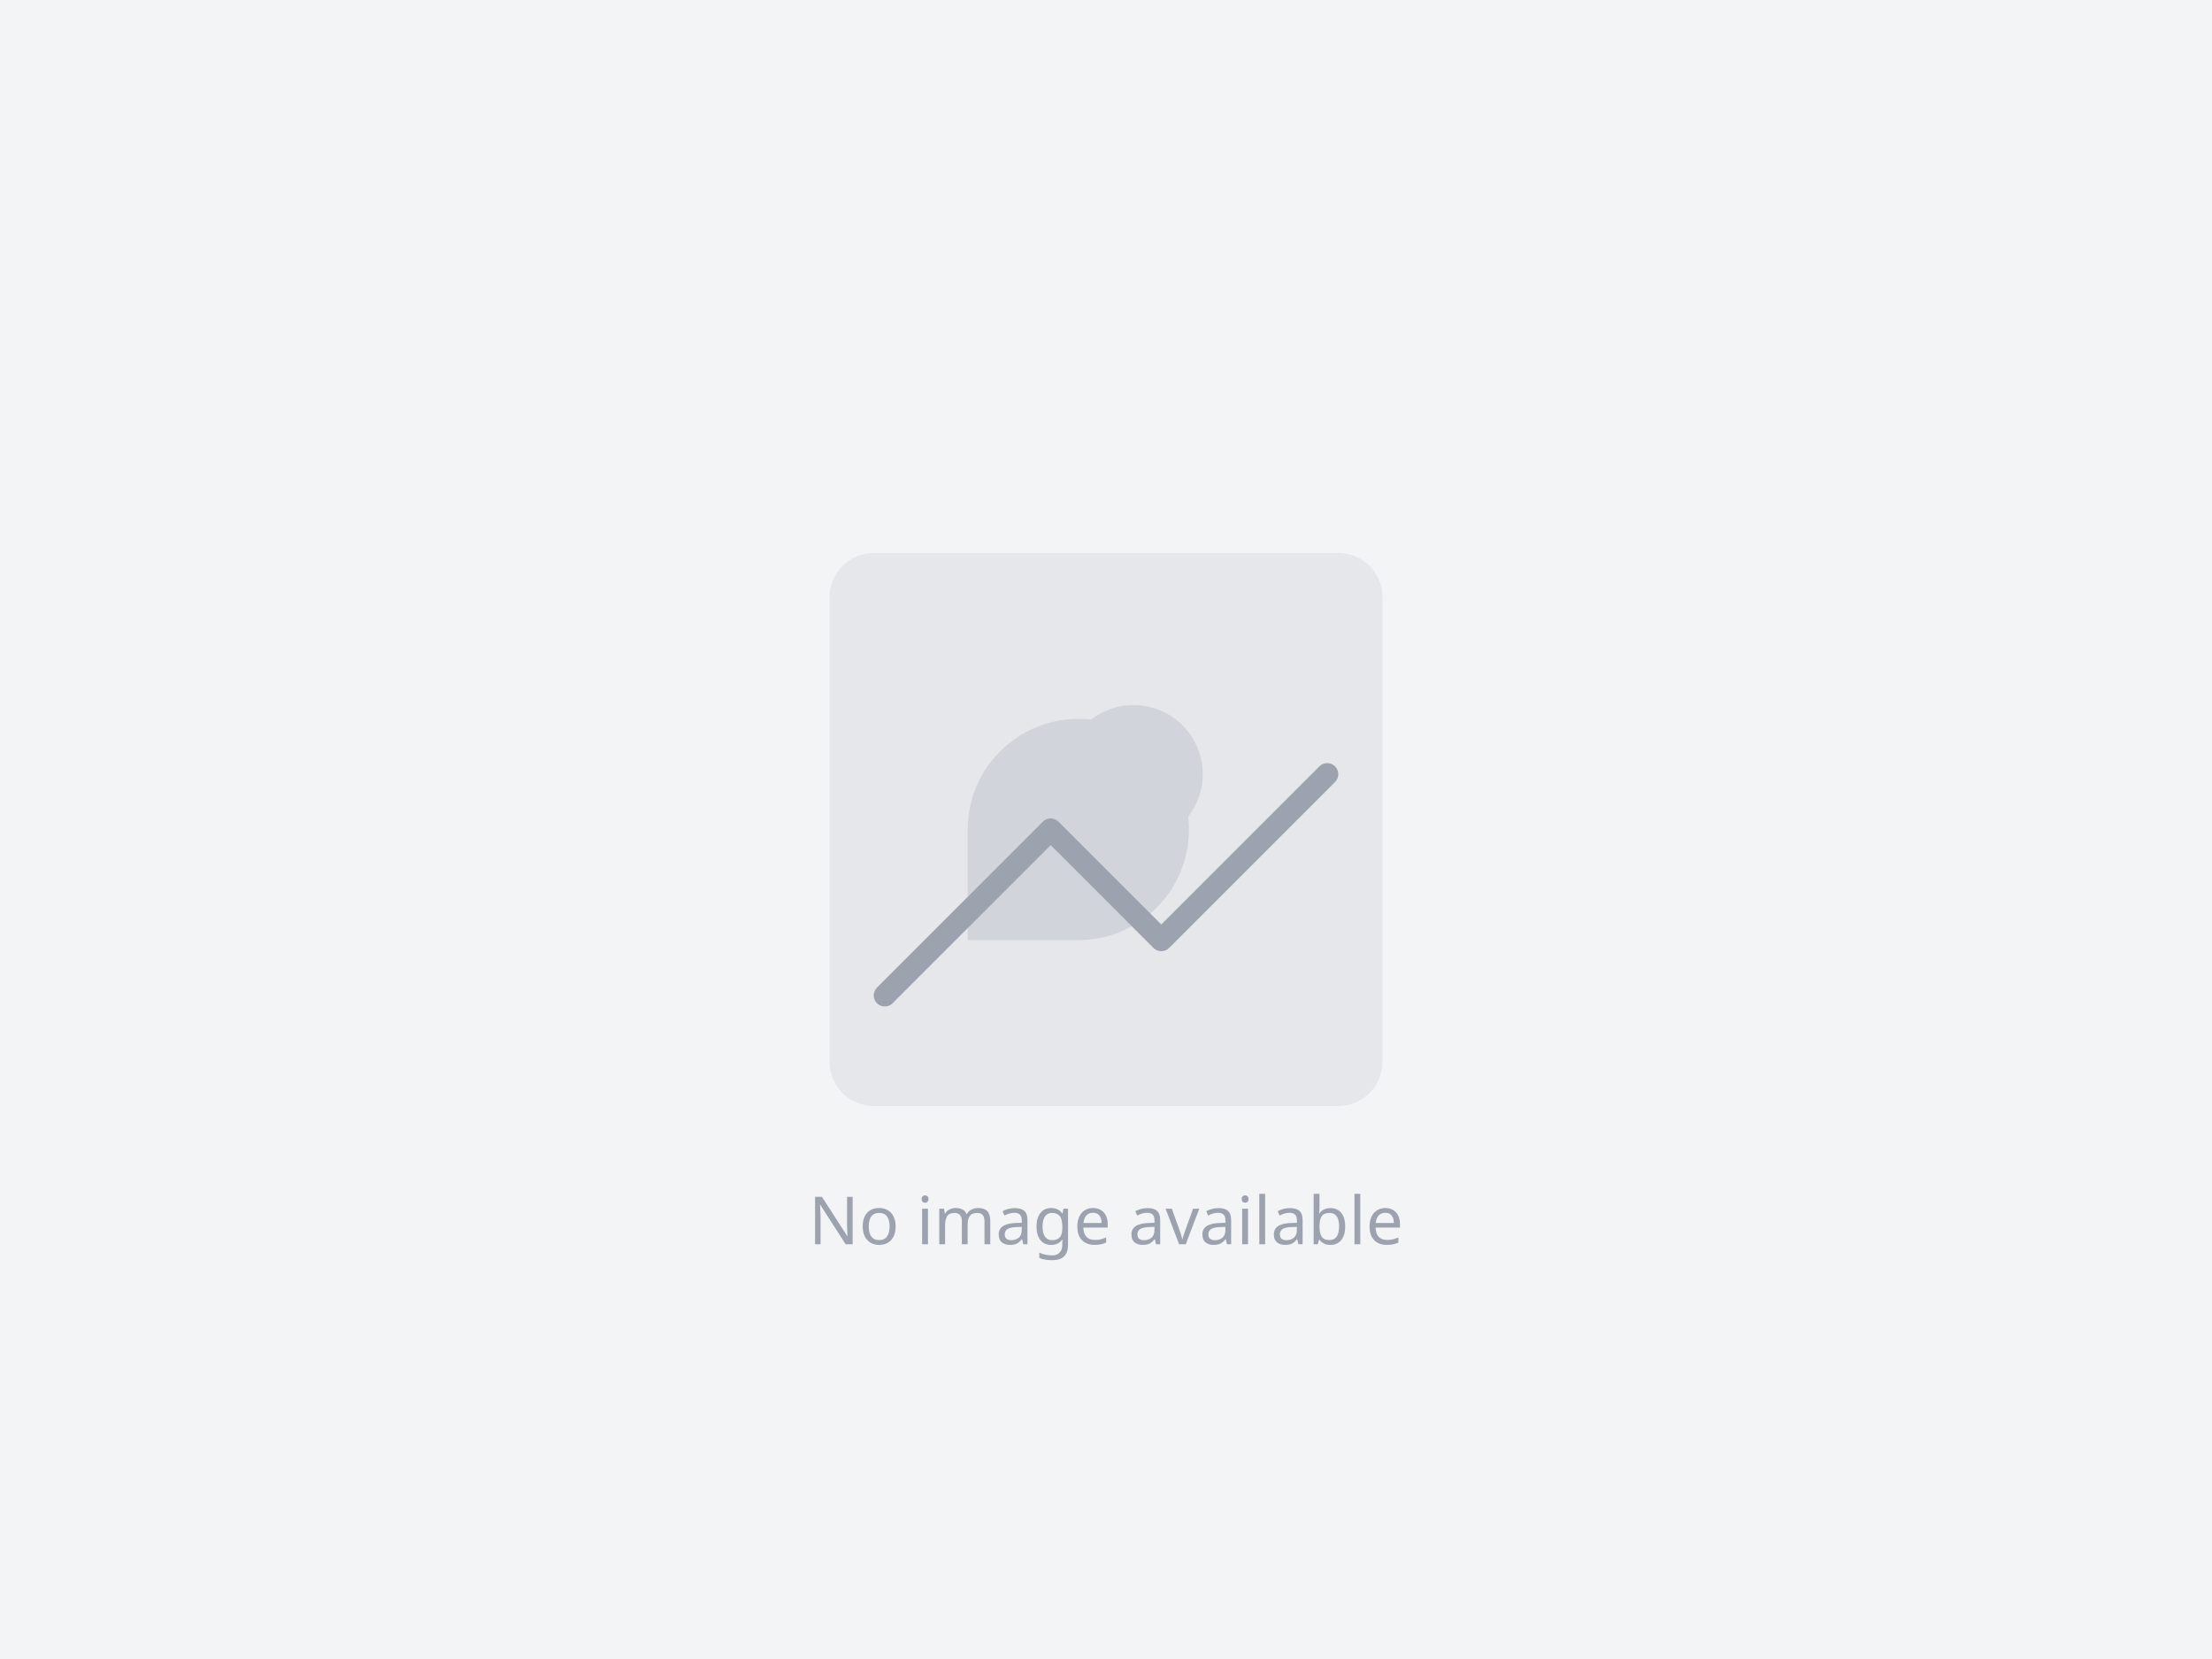
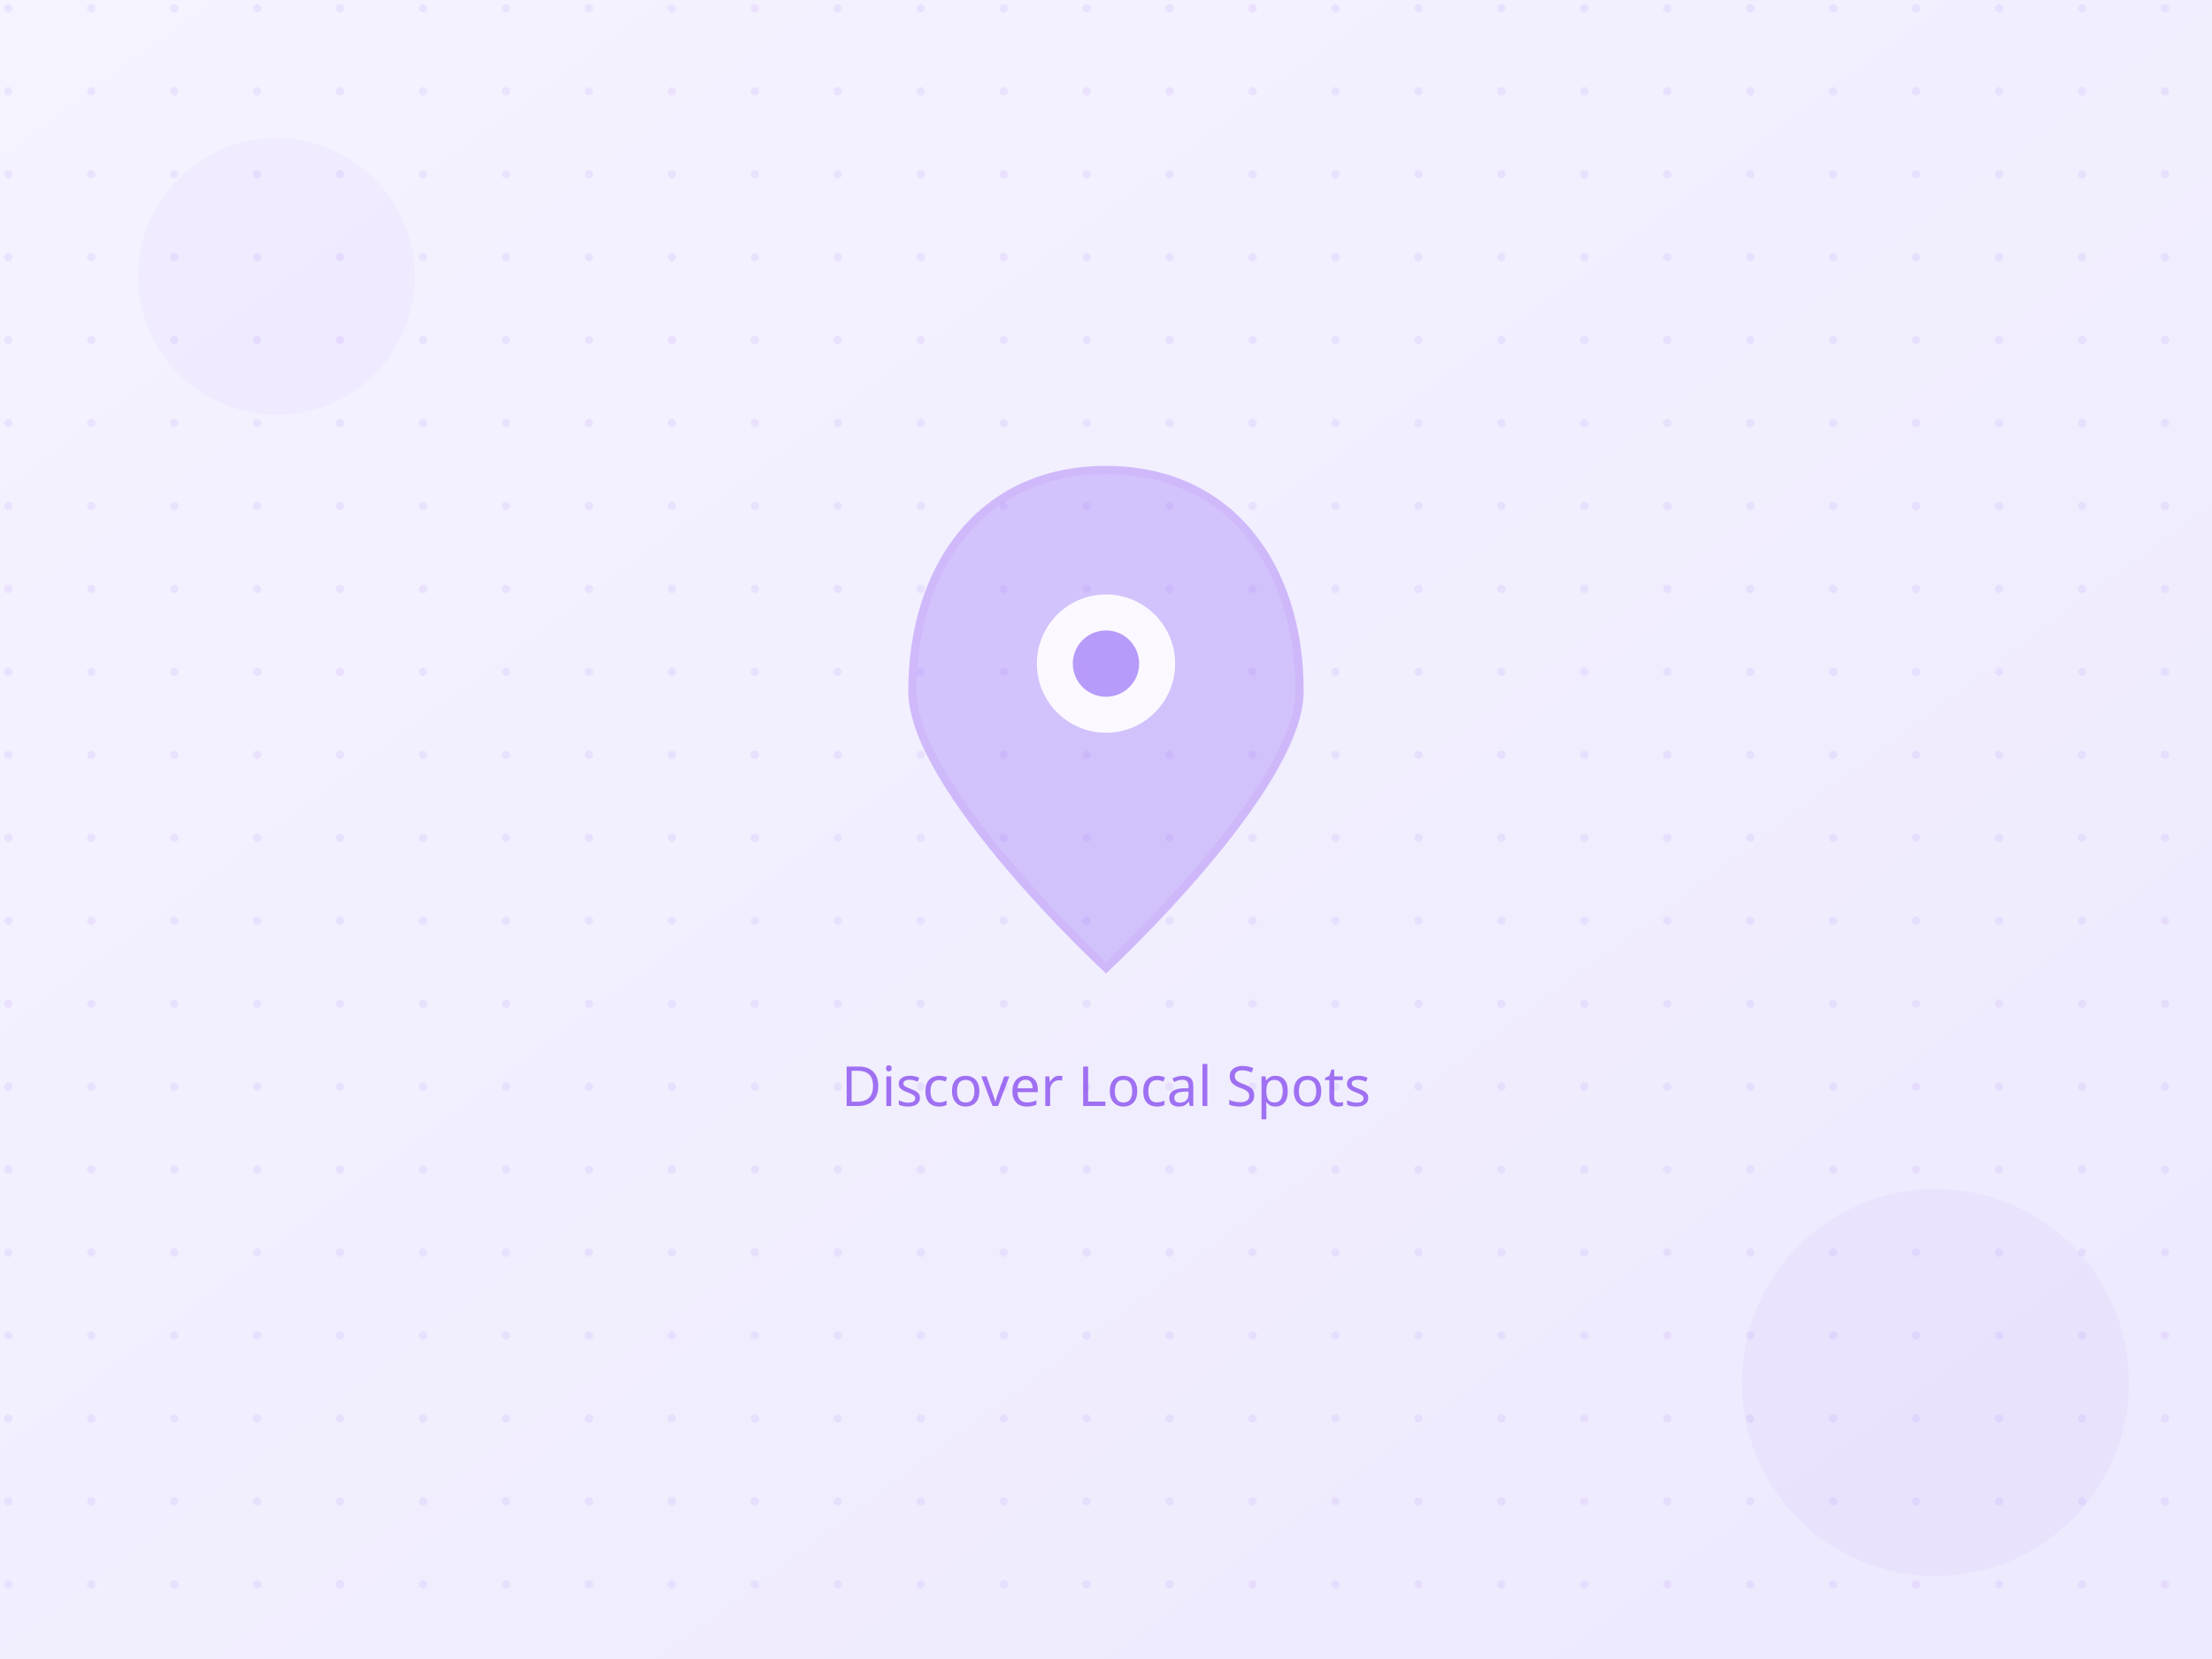
<svg xmlns="http://www.w3.org/2000/svg" width="800" height="600" viewBox="0 0 800 600" fill="none">
-   <rect width="800" height="600" fill="#F3F4F6" />
-   <rect x="300" y="200" width="200" height="200" rx="16" fill="#E5E7EB" />
-   <path d="M350 300C350 277.909 367.909 260 390 260C412.091 260 430 277.909 430 300C430 322.091 412.091 340 390 340H350V300Z" fill="#D1D5DB" />
-   <circle cx="410" cy="280" r="25" fill="#D1D5DB" />
-   <path d="M320 360L380 300L420 340L480 280" stroke="#9CA3AF" stroke-width="8" stroke-linecap="round" stroke-linejoin="round" />
-   <text x="400" y="450" text-anchor="middle" fill="#9CA3AF" font-family="system-ui, sans-serif" font-size="24" font-weight="500">No image available</text>
+   <defs>
+     <linearGradient id="bgGrad" x1="0%" y1="0%" x2="100%" y2="100%">
+       <stop offset="0%" style="stop-color:#f5f3ff" />
+       <stop offset="100%" style="stop-color:#ede9fe" />
+     </linearGradient>
+   </defs>
+   <rect width="800" height="600" fill="url(#bgGrad)" />
+   <pattern id="dots" x="0" y="0" width="30" height="30" patternUnits="userSpaceOnUse">
+     <circle cx="3" cy="3" r="1.5" fill="#8b5cf6" opacity="0.1" />
+   </pattern>
+   <rect width="800" height="600" fill="url(#dots)" />
+   <g transform="translate(400, 250)">
+     <path d="M0,-80 C-45,-80 -70,-45 -70,0 C-70,35 0,100 0,100 C0,100 70,35 70,0 C70,-45 45,-80 0,-80 Z" fill="#8b5cf6" opacity="0.3" stroke="#7c3aed" stroke-width="3" />
+     <circle cx="0" cy="-10" r="25" fill="#ffffff" opacity="0.9" />
+     <circle cx="0" cy="-10" r="12" fill="#8b5cf6" opacity="0.6" />
+   </g>
+   <text x="400" y="400" text-anchor="middle" fill="#7c3aed" font-family="system-ui, sans-serif" font-size="20" font-weight="500" opacity="0.7">Discover Local Spots</text>
+   <circle cx="100" cy="100" r="50" fill="#8b5cf6" opacity="0.05" />
+   <circle cx="700" cy="500" r="70" fill="#7c3aed" opacity="0.05" />
</svg>
